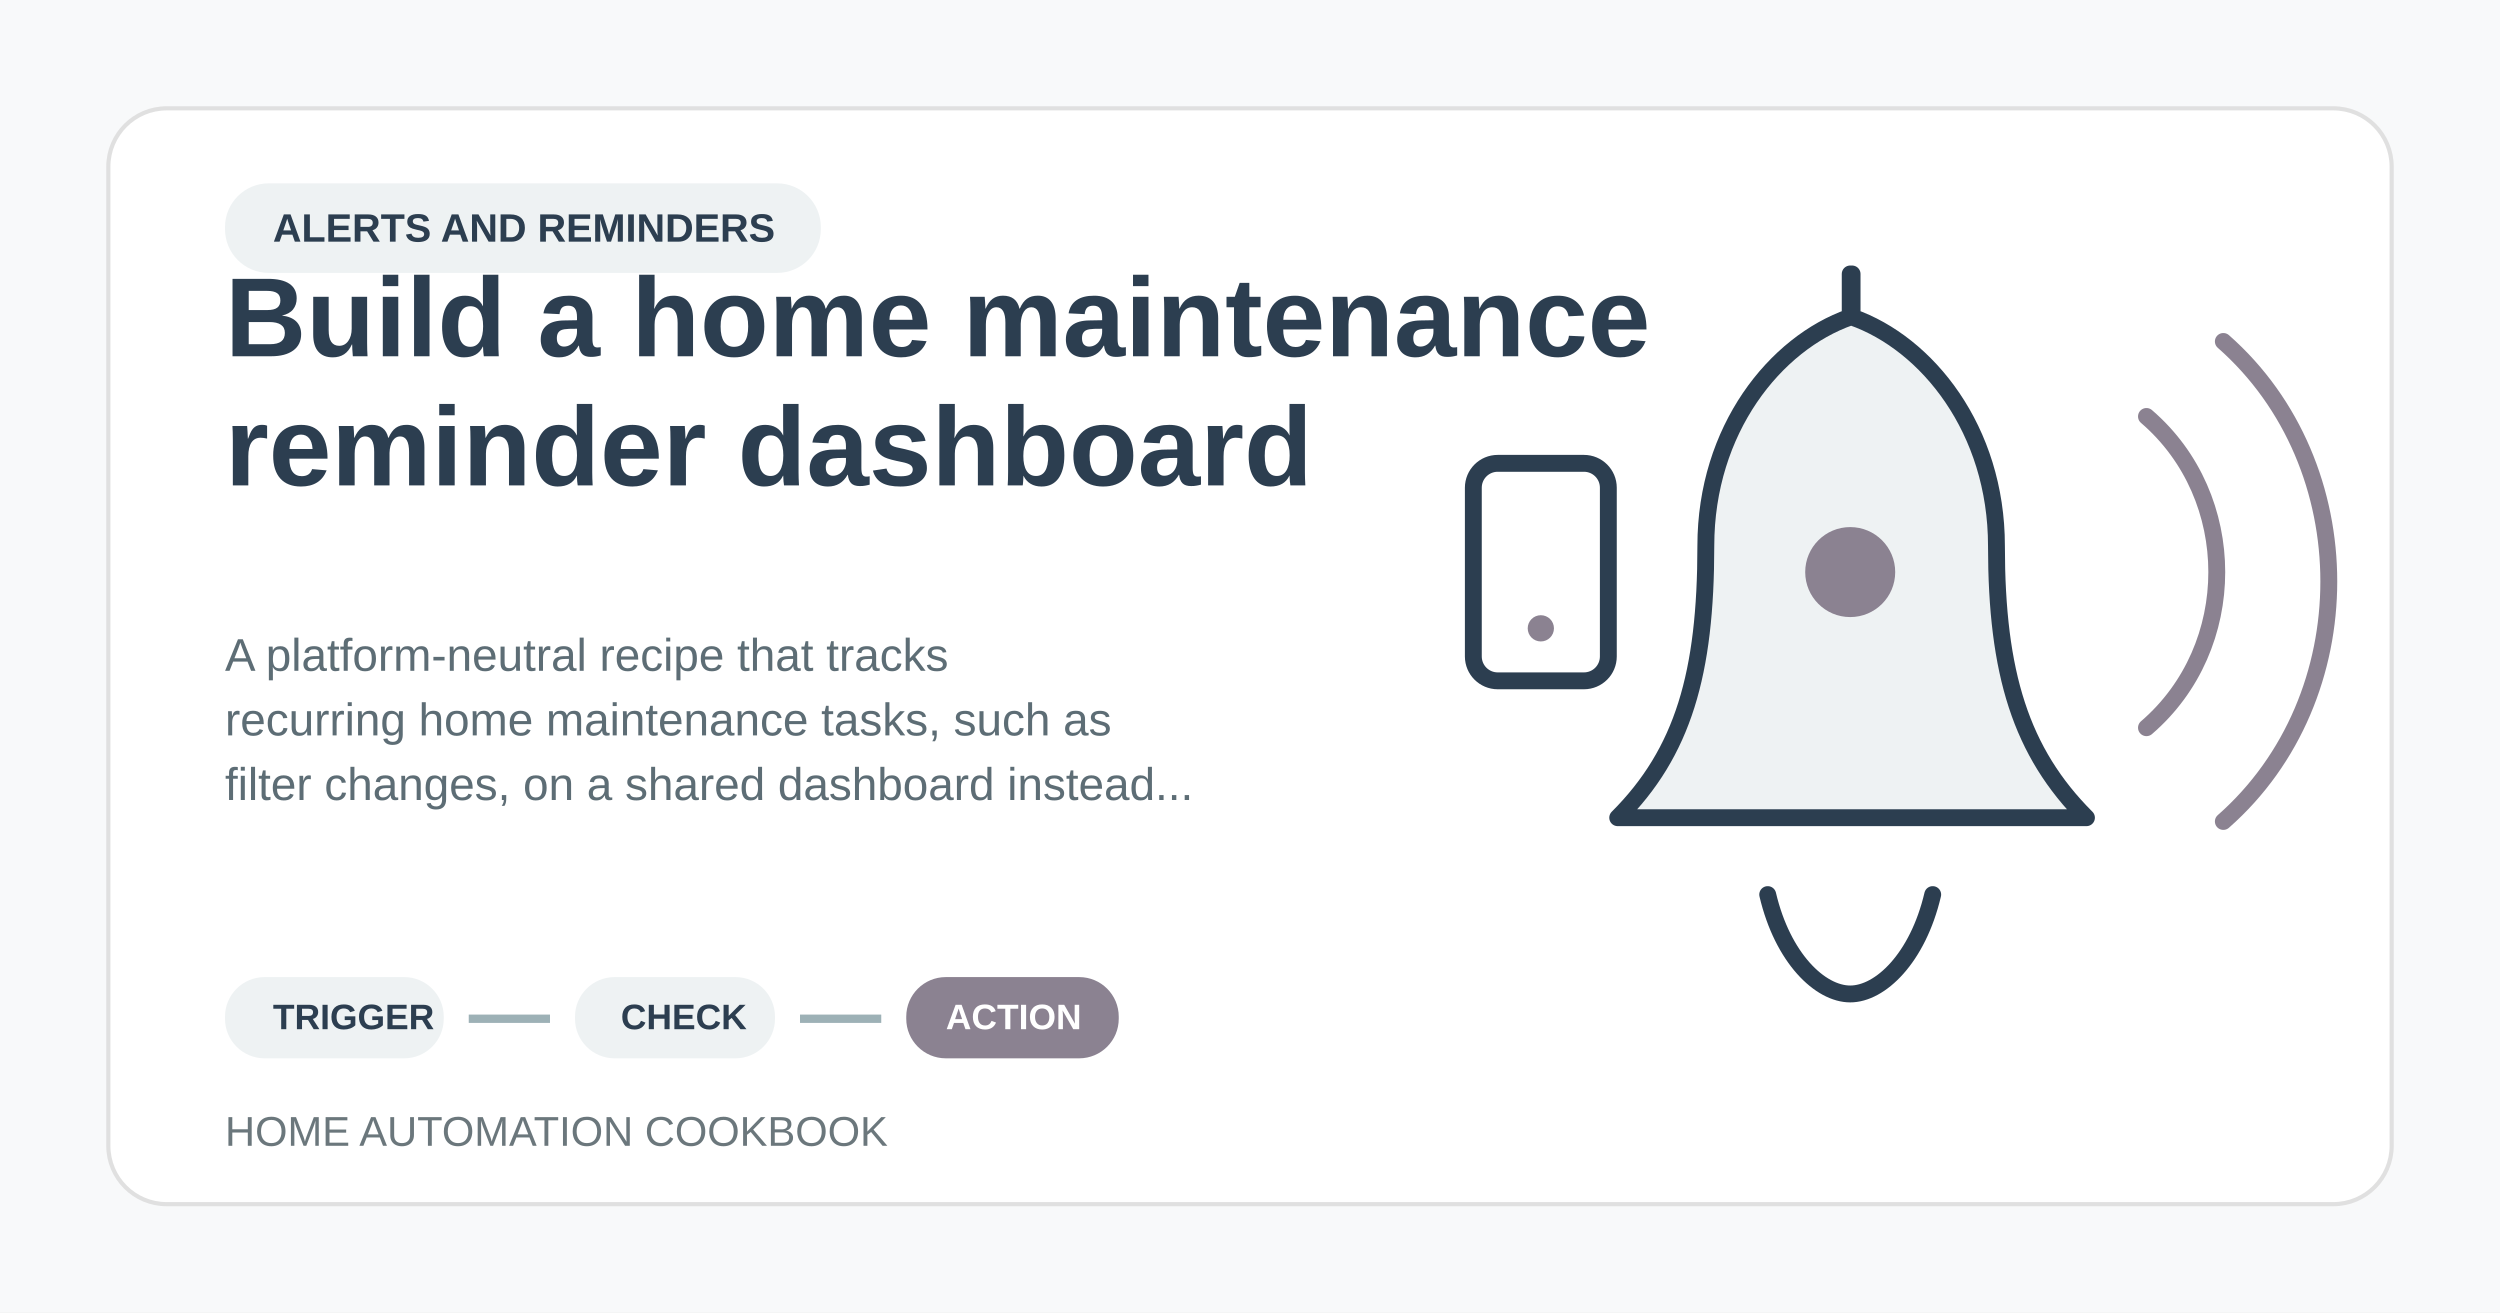
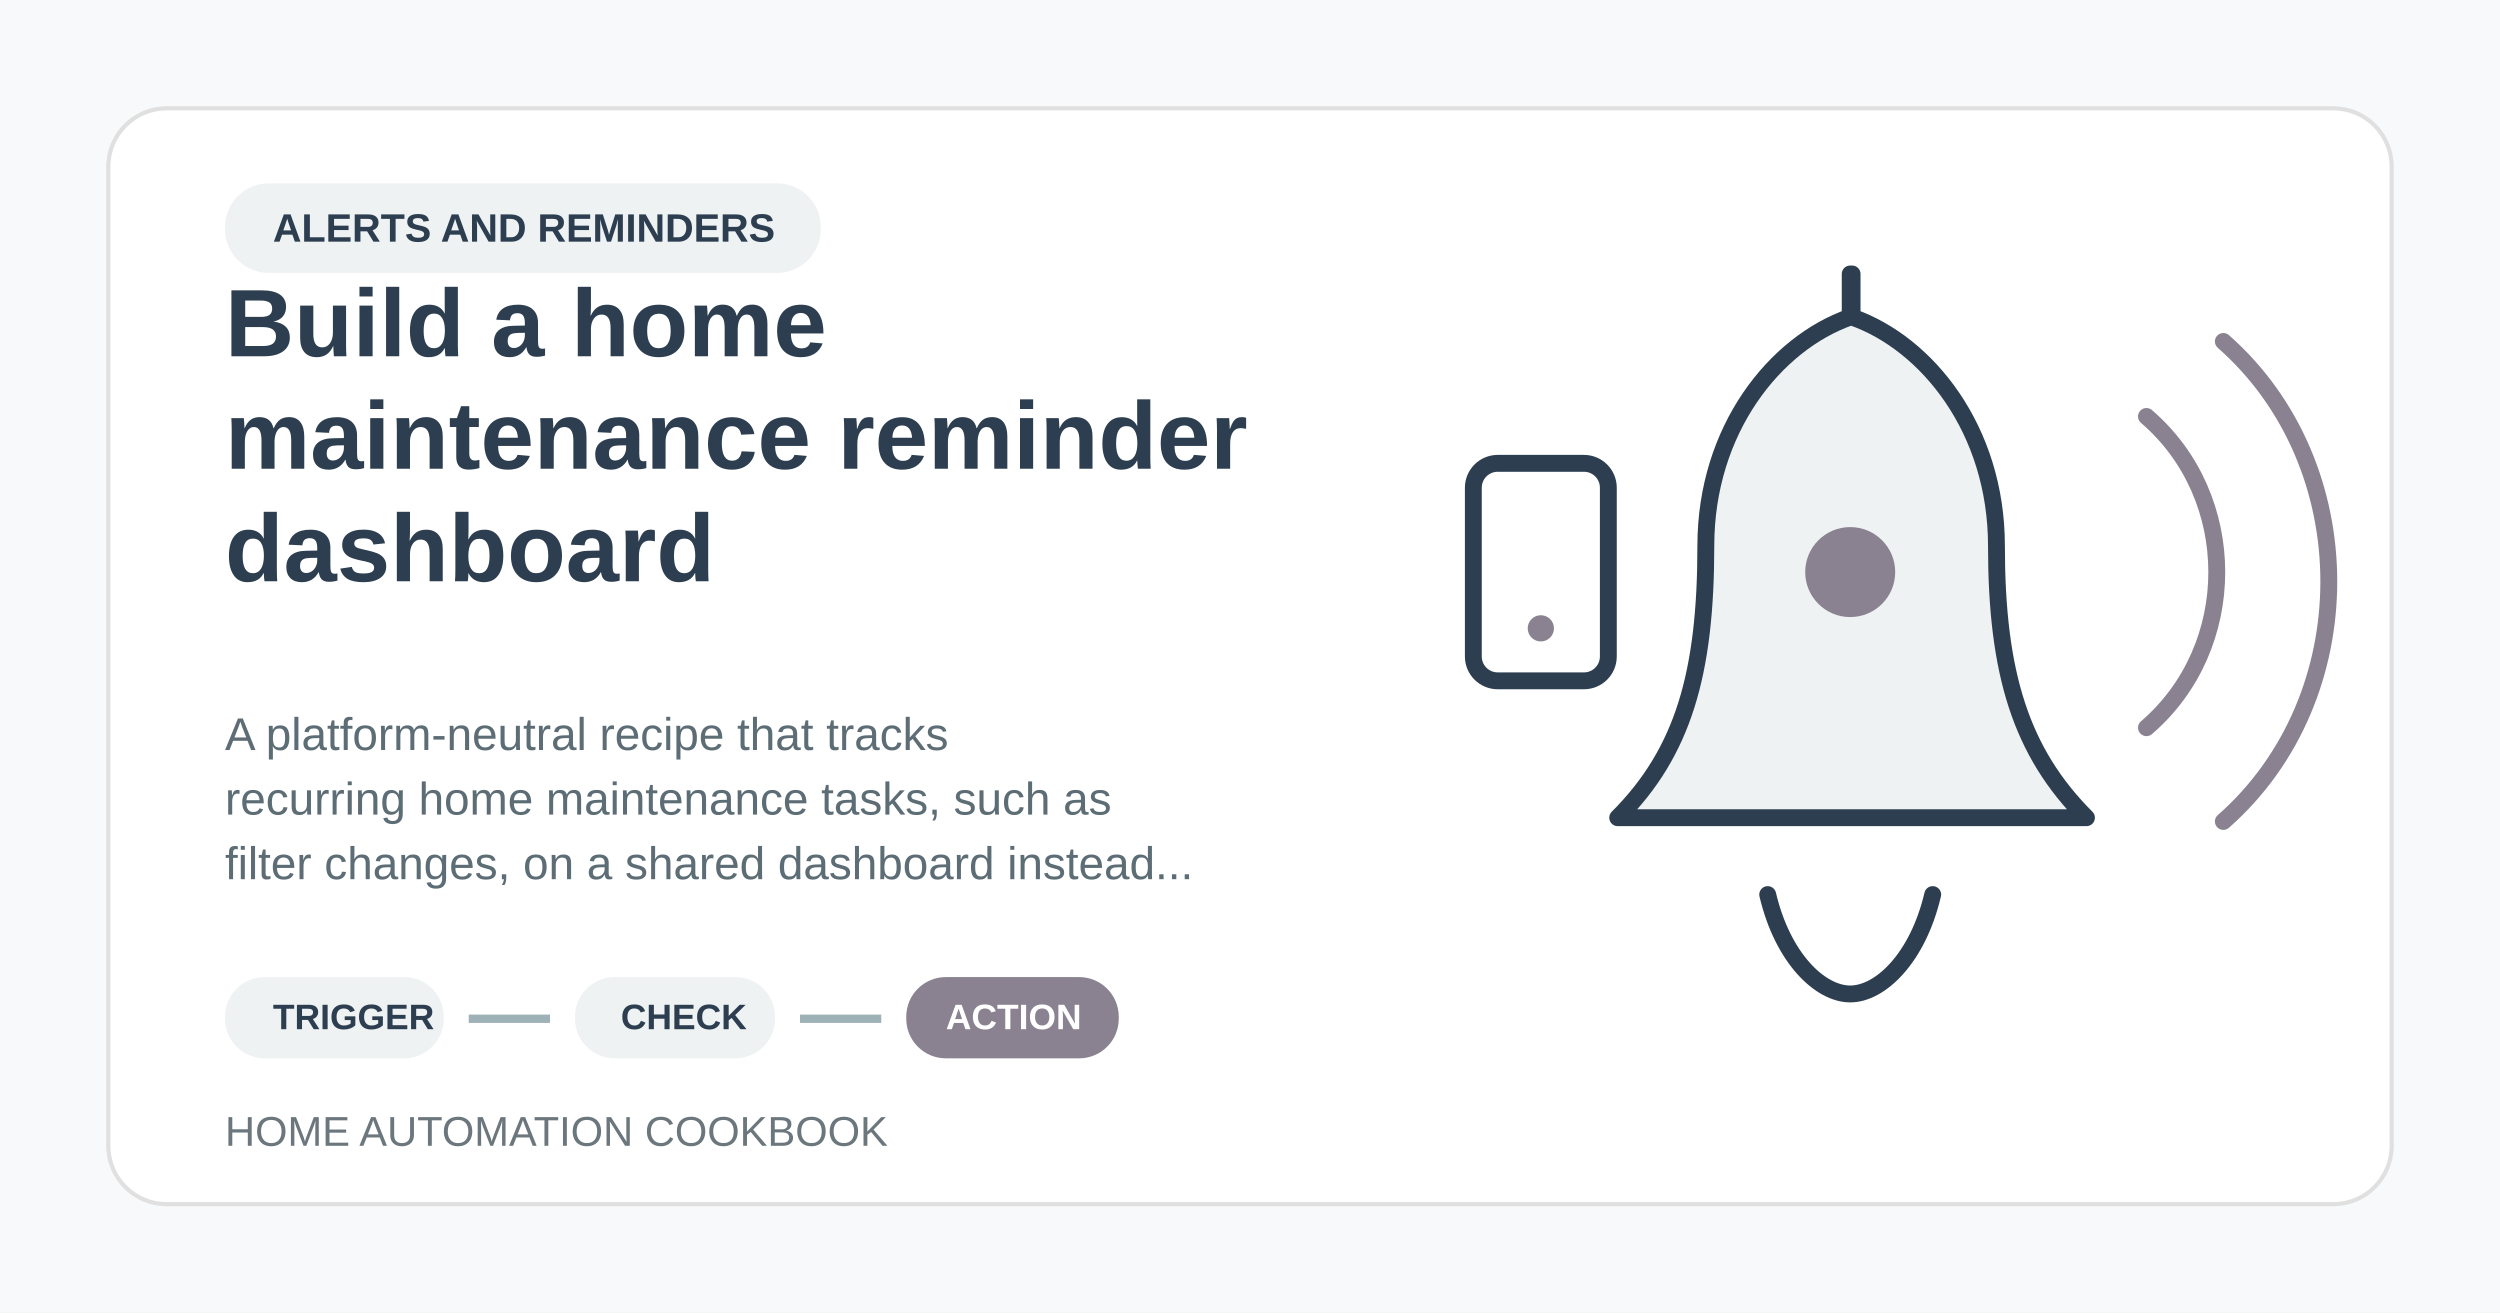
<svg xmlns="http://www.w3.org/2000/svg" width="1200" height="630" viewBox="0 0 1200 630" role="img" aria-labelledby="title desc">
  <style>
  @media (prefers-color-scheme: dark) {
    rect[fill="#f8f9fa"] { fill: #14191c; }
    rect[fill="#ffffff"], path[fill="#ffffff"] { fill: #1d2428; }
    [fill="#eef2f3"] { fill: #293238; }
    text[fill="#2c3e50"], circle[fill="#2c3e50"] { fill: #e7edef; }
    text[fill="#5d6d75"], text[fill="#6b777c"] { fill: #b7c2c6; }
    [stroke="#2c3e50"] { stroke: #d7e0e3; }
    [stroke="#9db1b6"] { stroke: #72858c; }
    [stroke="#e0e0e0"] { stroke: #3d494f; }
  }
</style>
  <rect width="1200" height="630" fill="#f8f9fa" />
  <rect x="52" y="52" width="1096" height="526" rx="28" fill="#ffffff" stroke="#e0e0e0" stroke-width="2" />
  <rect x="108" y="88" width="286" height="43" rx="21" fill="#eef2f3" />
  <text x="131" y="116" fill="#2c3e50" font-family="Segoe UI, Arial, sans-serif" font-size="19" font-weight="600">ALERTS AND REMINDERS</text>
-   <text x="108" y="171" fill="#2c3e50" font-family="Segoe UI, Arial, sans-serif" font-size="54" font-weight="700">Build a home maintenance</text>
-   <text x="108" y="233" fill="#2c3e50" font-family="Segoe UI, Arial, sans-serif" font-size="54" font-weight="700">reminder dashboard</text>
-   <text x="108" y="322" fill="#5d6d75" font-family="Segoe UI, Arial, sans-serif" font-size="22">A platform-neutral recipe that tracks</text>
-   <text x="108" y="353" fill="#5d6d75" font-family="Segoe UI, Arial, sans-serif" font-size="22">recurring home maintenance tasks, such as</text>
-   <text x="108" y="384" fill="#5d6d75" font-family="Segoe UI, Arial, sans-serif" font-size="22">filter changes, on a shared dashboard instead...</text>
+   <text x="108" y="171" fill="#2c3e50" font-family="Segoe UI, Arial, sans-serif" font-size="46" font-weight="700">Build a home</text>
+   <text x="108" y="225" fill="#2c3e50" font-family="Segoe UI, Arial, sans-serif" font-size="46" font-weight="700">maintenance reminder</text>
+   <text x="108" y="279" fill="#2c3e50" font-family="Segoe UI, Arial, sans-serif" font-size="46" font-weight="700">dashboard</text>
+   <text x="108" y="360" fill="#5d6d75" font-family="Segoe UI, Arial, sans-serif" font-size="22">A platform-neutral recipe that tracks</text>
+   <text x="108" y="391" fill="#5d6d75" font-family="Segoe UI, Arial, sans-serif" font-size="22">recurring home maintenance tasks, such as</text>
+   <text x="108" y="422" fill="#5d6d75" font-family="Segoe UI, Arial, sans-serif" font-size="22">filter changes, on a shared dashboard instead...</text>
  <g transform="translate(108 469)" font-family="Segoe UI, Arial, sans-serif" font-size="17" font-weight="600">
    <rect width="105" height="39" rx="19" fill="#eef2f3" />
    <text x="23" y="25" fill="#2c3e50">TRIGGER</text>
    <path d="M117 20h39" stroke="#9db1b6" stroke-width="4" />
    <rect x="168" width="96" height="39" rx="19" fill="#eef2f3" />
    <text x="190" y="25" fill="#2c3e50">CHECK</text>
    <path d="M276 20h39" stroke="#9db1b6" stroke-width="4" />
    <rect x="327" width="102" height="39" rx="19" fill="#8b8291" />
    <text x="346" y="25" fill="#ffffff">ACTION</text>
  </g>
  <g transform="translate(700 118) scale(.9)" fill="none" stroke="#2c3e50" stroke-width="9" stroke-linecap="round" stroke-linejoin="round">
    <path d="M85 305h250c-35-35-48-77-48-145 0-62-37-108-77-122V15h-1v23c-40 14-77 60-77 122 0 68-12 110-47 145z" fill="#eef2f3" />
    <path d="M165 346c8 34 28 53 44 53s36-19 44-53" />
    <circle cx="209" cy="174" r="24" fill="#8b8291" stroke="none" />
    <path d="M367 91c50 43 50 123 0 166M408 51c75 66 75 190 0 256" stroke="#8b8291" />
    <rect x="8" y="116" width="72" height="116" rx="13" fill="#ffffff" />
    <circle cx="44" cy="204" r="7" fill="#8b8291" stroke="none" />
  </g>
  <text x="108" y="550" fill="#6b777c" font-family="Segoe UI, Arial, sans-serif" font-size="20">HOME AUTOMATION COOKBOOK</text>
</svg>
